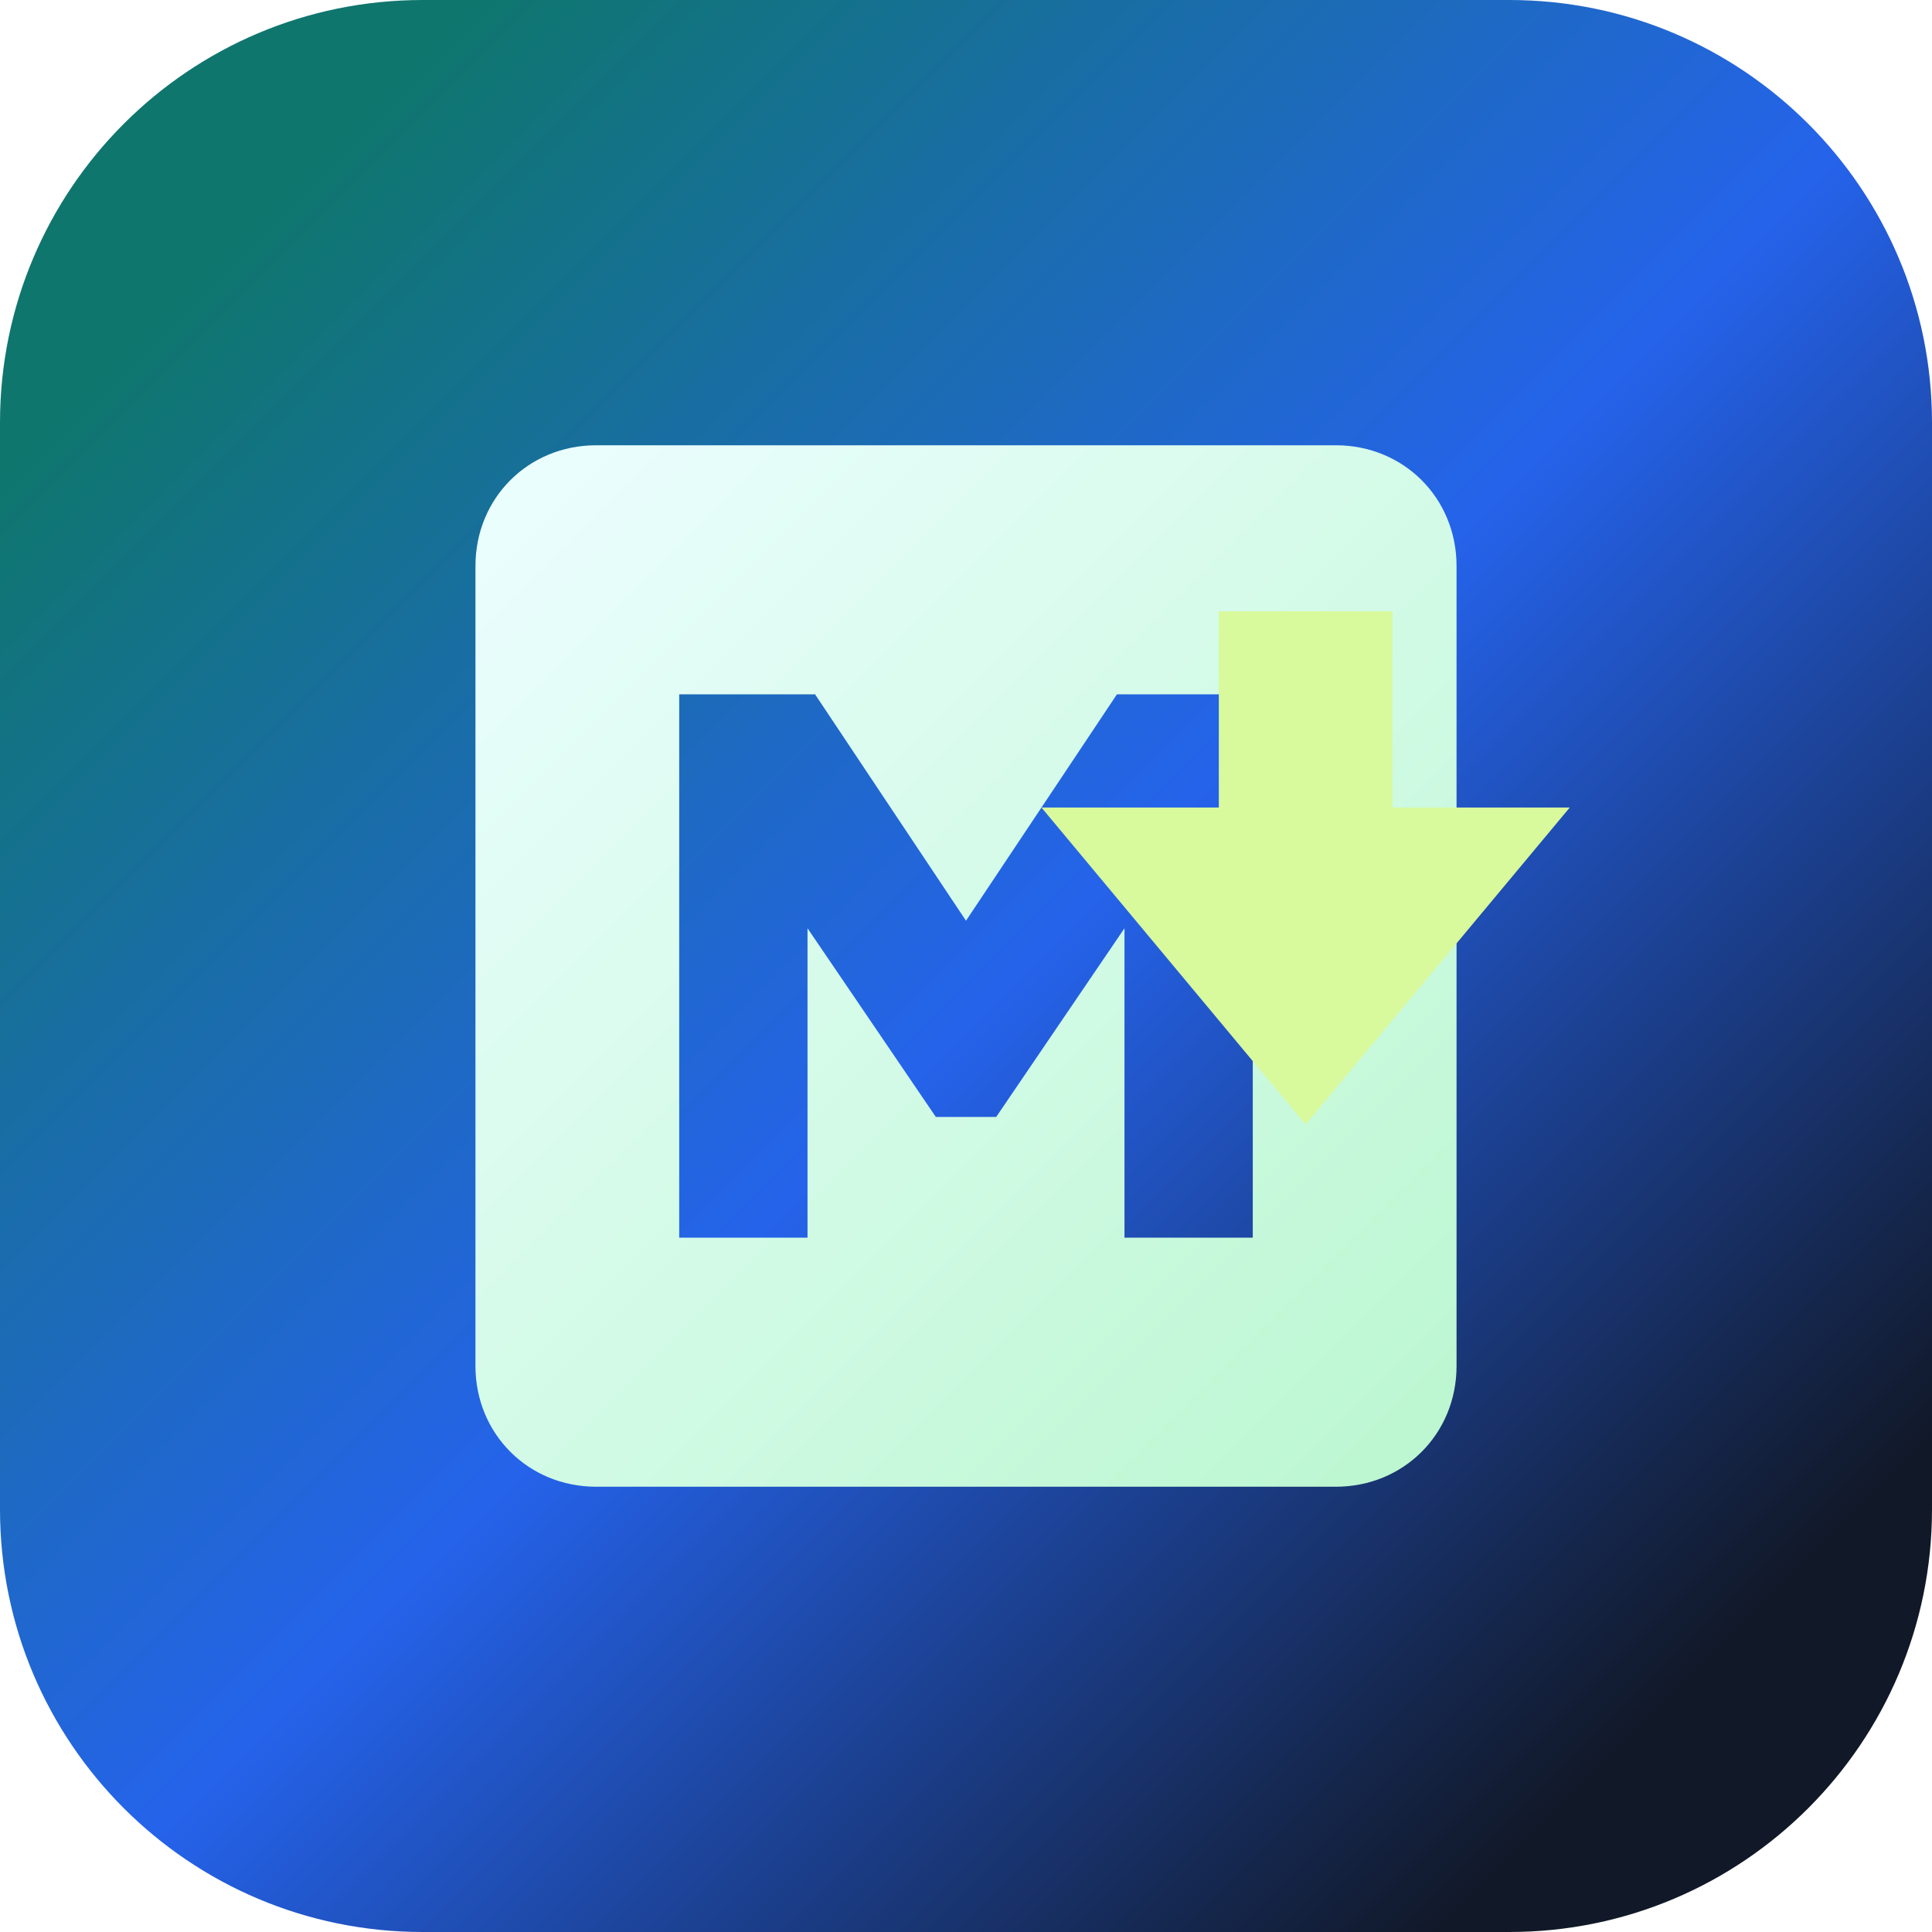
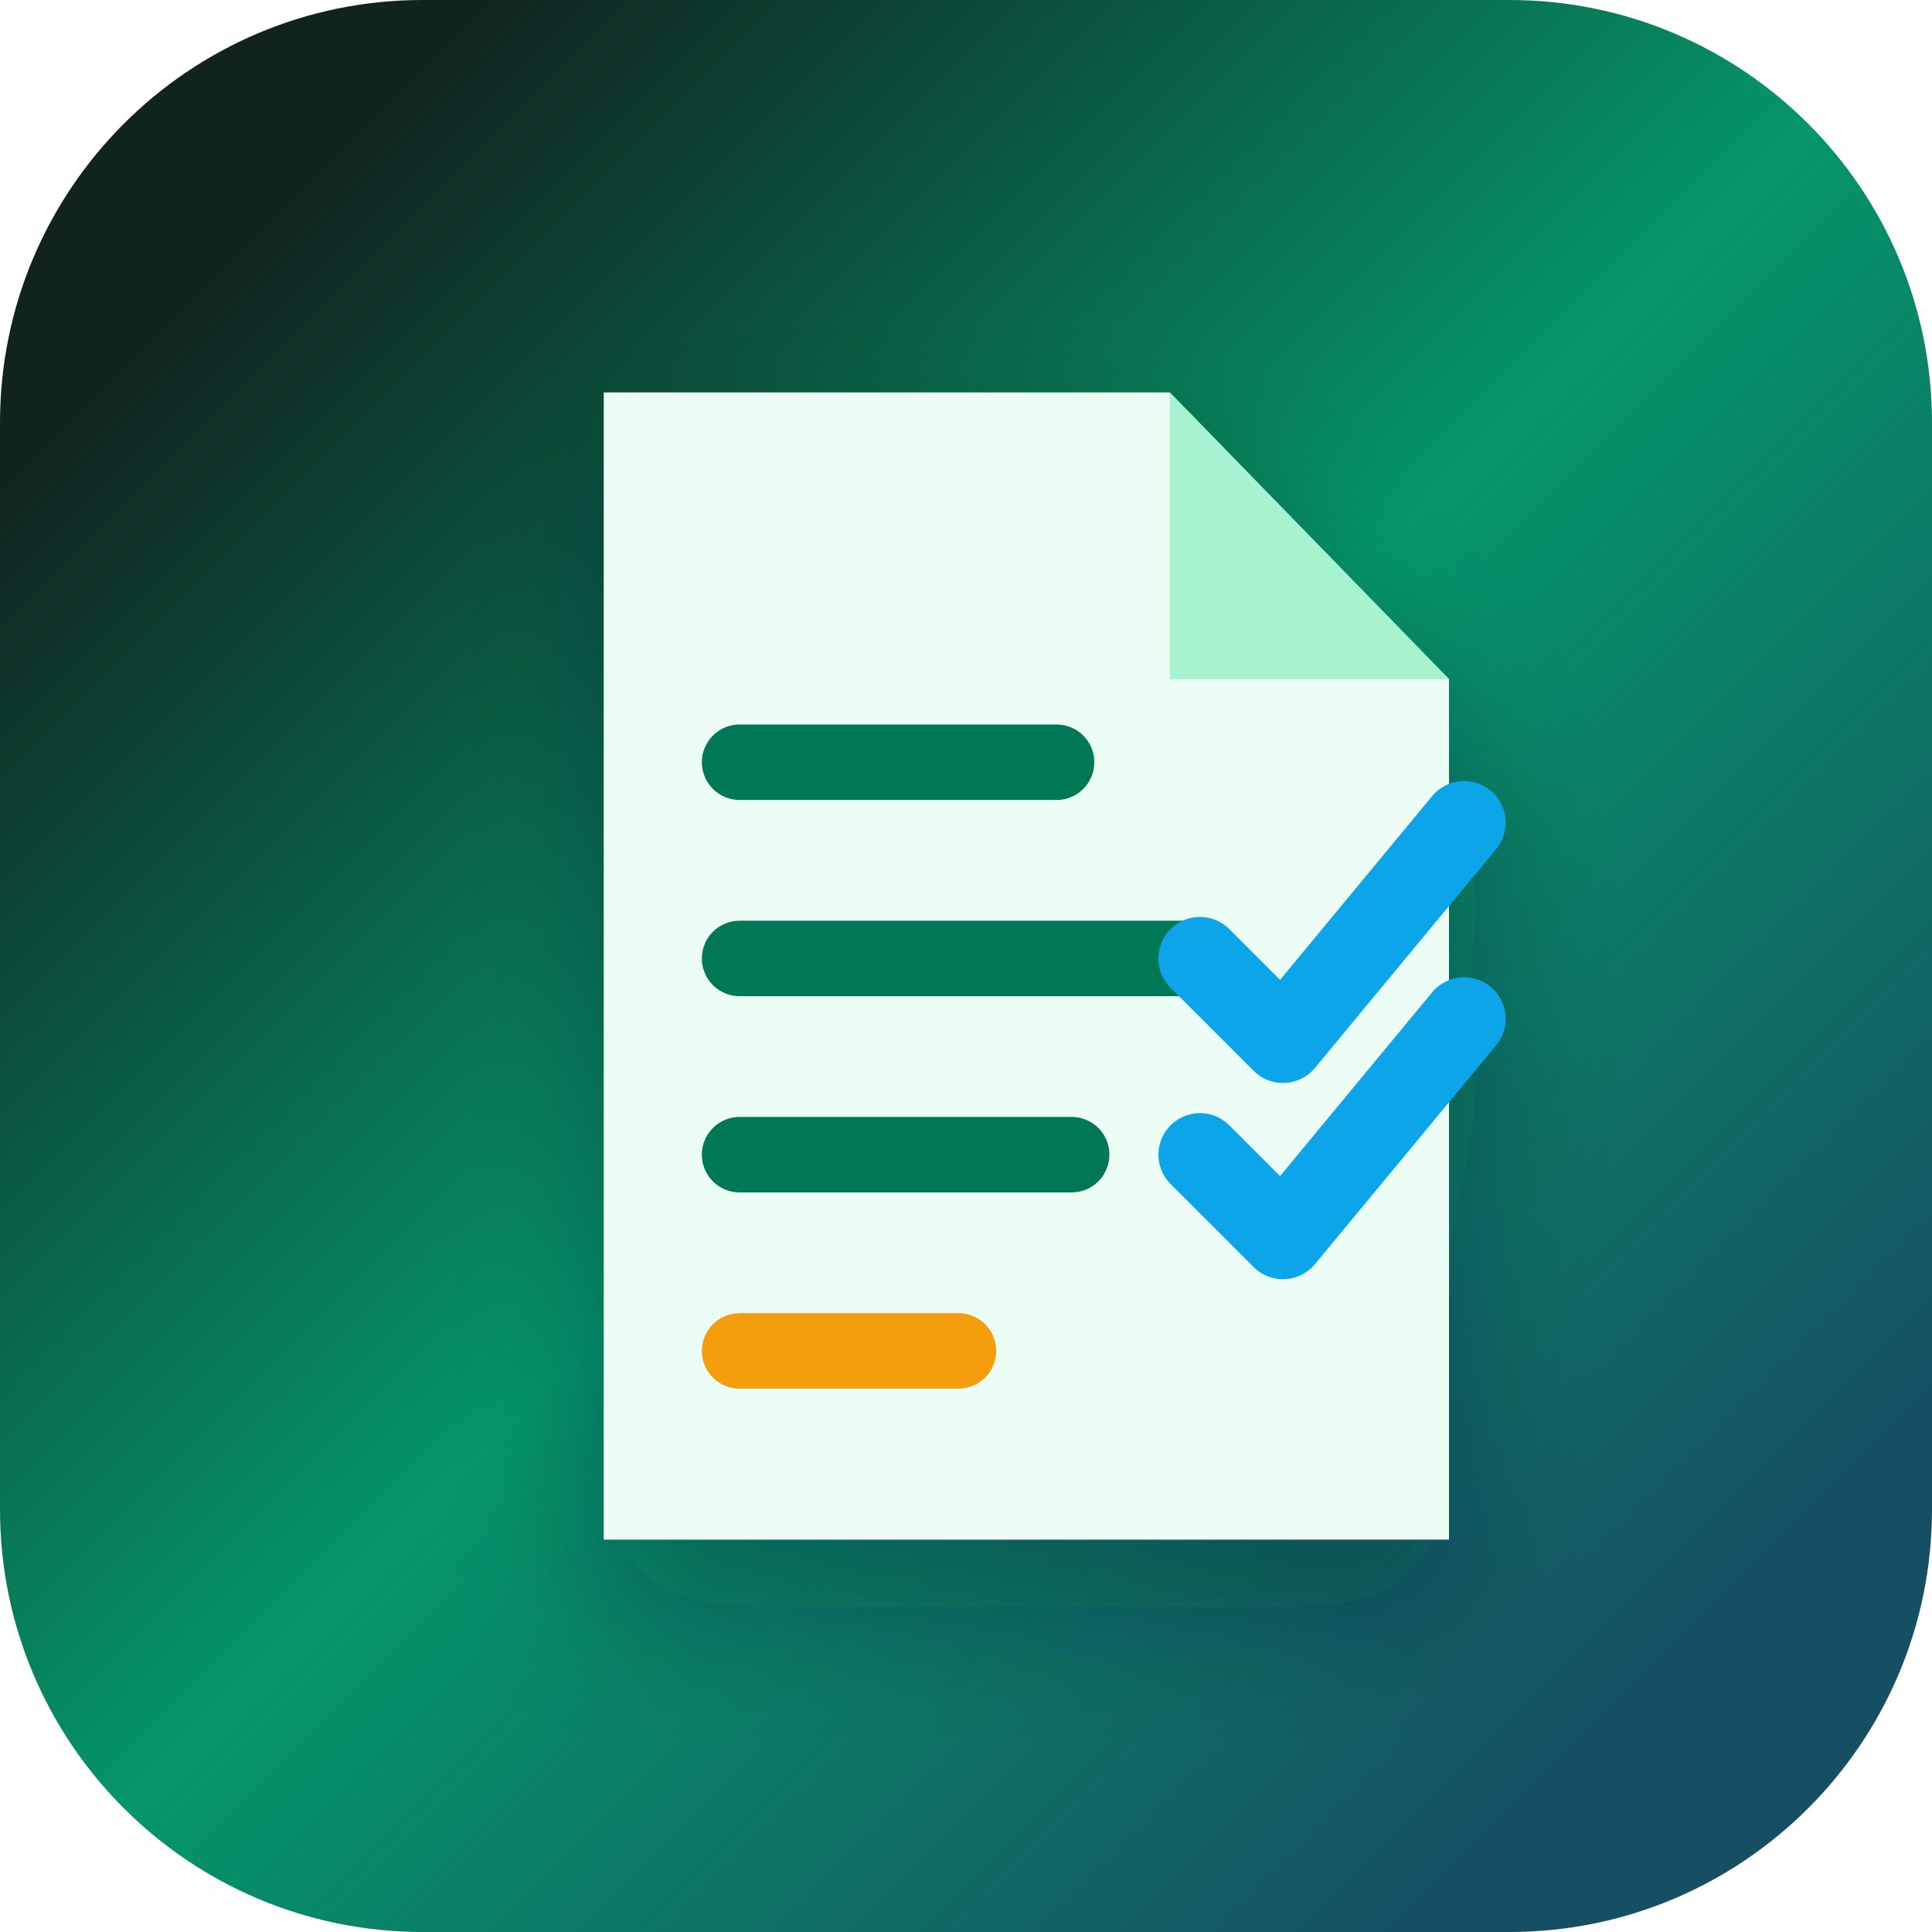
<svg xmlns="http://www.w3.org/2000/svg" viewBox="0 0 512 512" role="img" aria-labelledby="title desc">
  <defs>
    <linearGradient id="bg" x1="64" x2="448" y1="64" y2="448" gradientUnits="userSpaceOnUse">
-       <stop stop-color="#0f766e" />
-       <stop offset="0.52" stop-color="#2563eb" />
-       <stop offset="1" stop-color="#111827" />
+       <stop stop-color="#10231f" />
+       <stop offset="0.5" stop-color="#059669" />
+       <stop offset="1" stop-color="#164e63" />
    </linearGradient>
-     <linearGradient id="mark" x1="128" x2="384" y1="128" y2="384" gradientUnits="userSpaceOnUse">
-       <stop stop-color="#ecfeff" />
-       <stop offset="1" stop-color="#bbf7d0" />
-     </linearGradient>
+     <filter id="shadow" x="-20%" y="-20%" width="140%" height="140%">
+       <feDropShadow dx="0" dy="18" stdDeviation="18" flood-color="#0f172a" flood-opacity="0.32" />
+     </filter>
  </defs>
  <rect width="512" height="512" rx="112" fill="url(#bg)" />
-   <path fill="url(#mark)" d="M126 150c0-18 14-32 32-32h196c18 0 32 14 32 32v212c0 18-14 32-32 32H158c-18 0-32-14-32-32V150Zm54 34v144h34v-82l34 50h16l34-50v82h34V184h-36l-40 60-40-60h-36Z" />
-   <path fill="#d9f99d" d="M369 214h47l-70 84-70-84h47v-52h46v52Z" />
+   <g filter="url(#shadow)">
+     <path d="M160 104h150l74 76v228H160V104Z" fill="#ecfdf5" />
+     <path d="M310 104v76h74" fill="#a7f3d0" />
+     <path d="M196 202h84m-84 52h120m-120 52h88" stroke="#047857" stroke-width="20" stroke-linecap="round" />
+     <path d="m318 254 22 22 48-58m-70 88 22 22 48-58" fill="none" stroke="#0ea5e9" stroke-width="22" stroke-linecap="round" stroke-linejoin="round" />
+     <path d="M196 358h58" stroke="#f59e0b" stroke-width="20" stroke-linecap="round" />
+   </g>
</svg>
